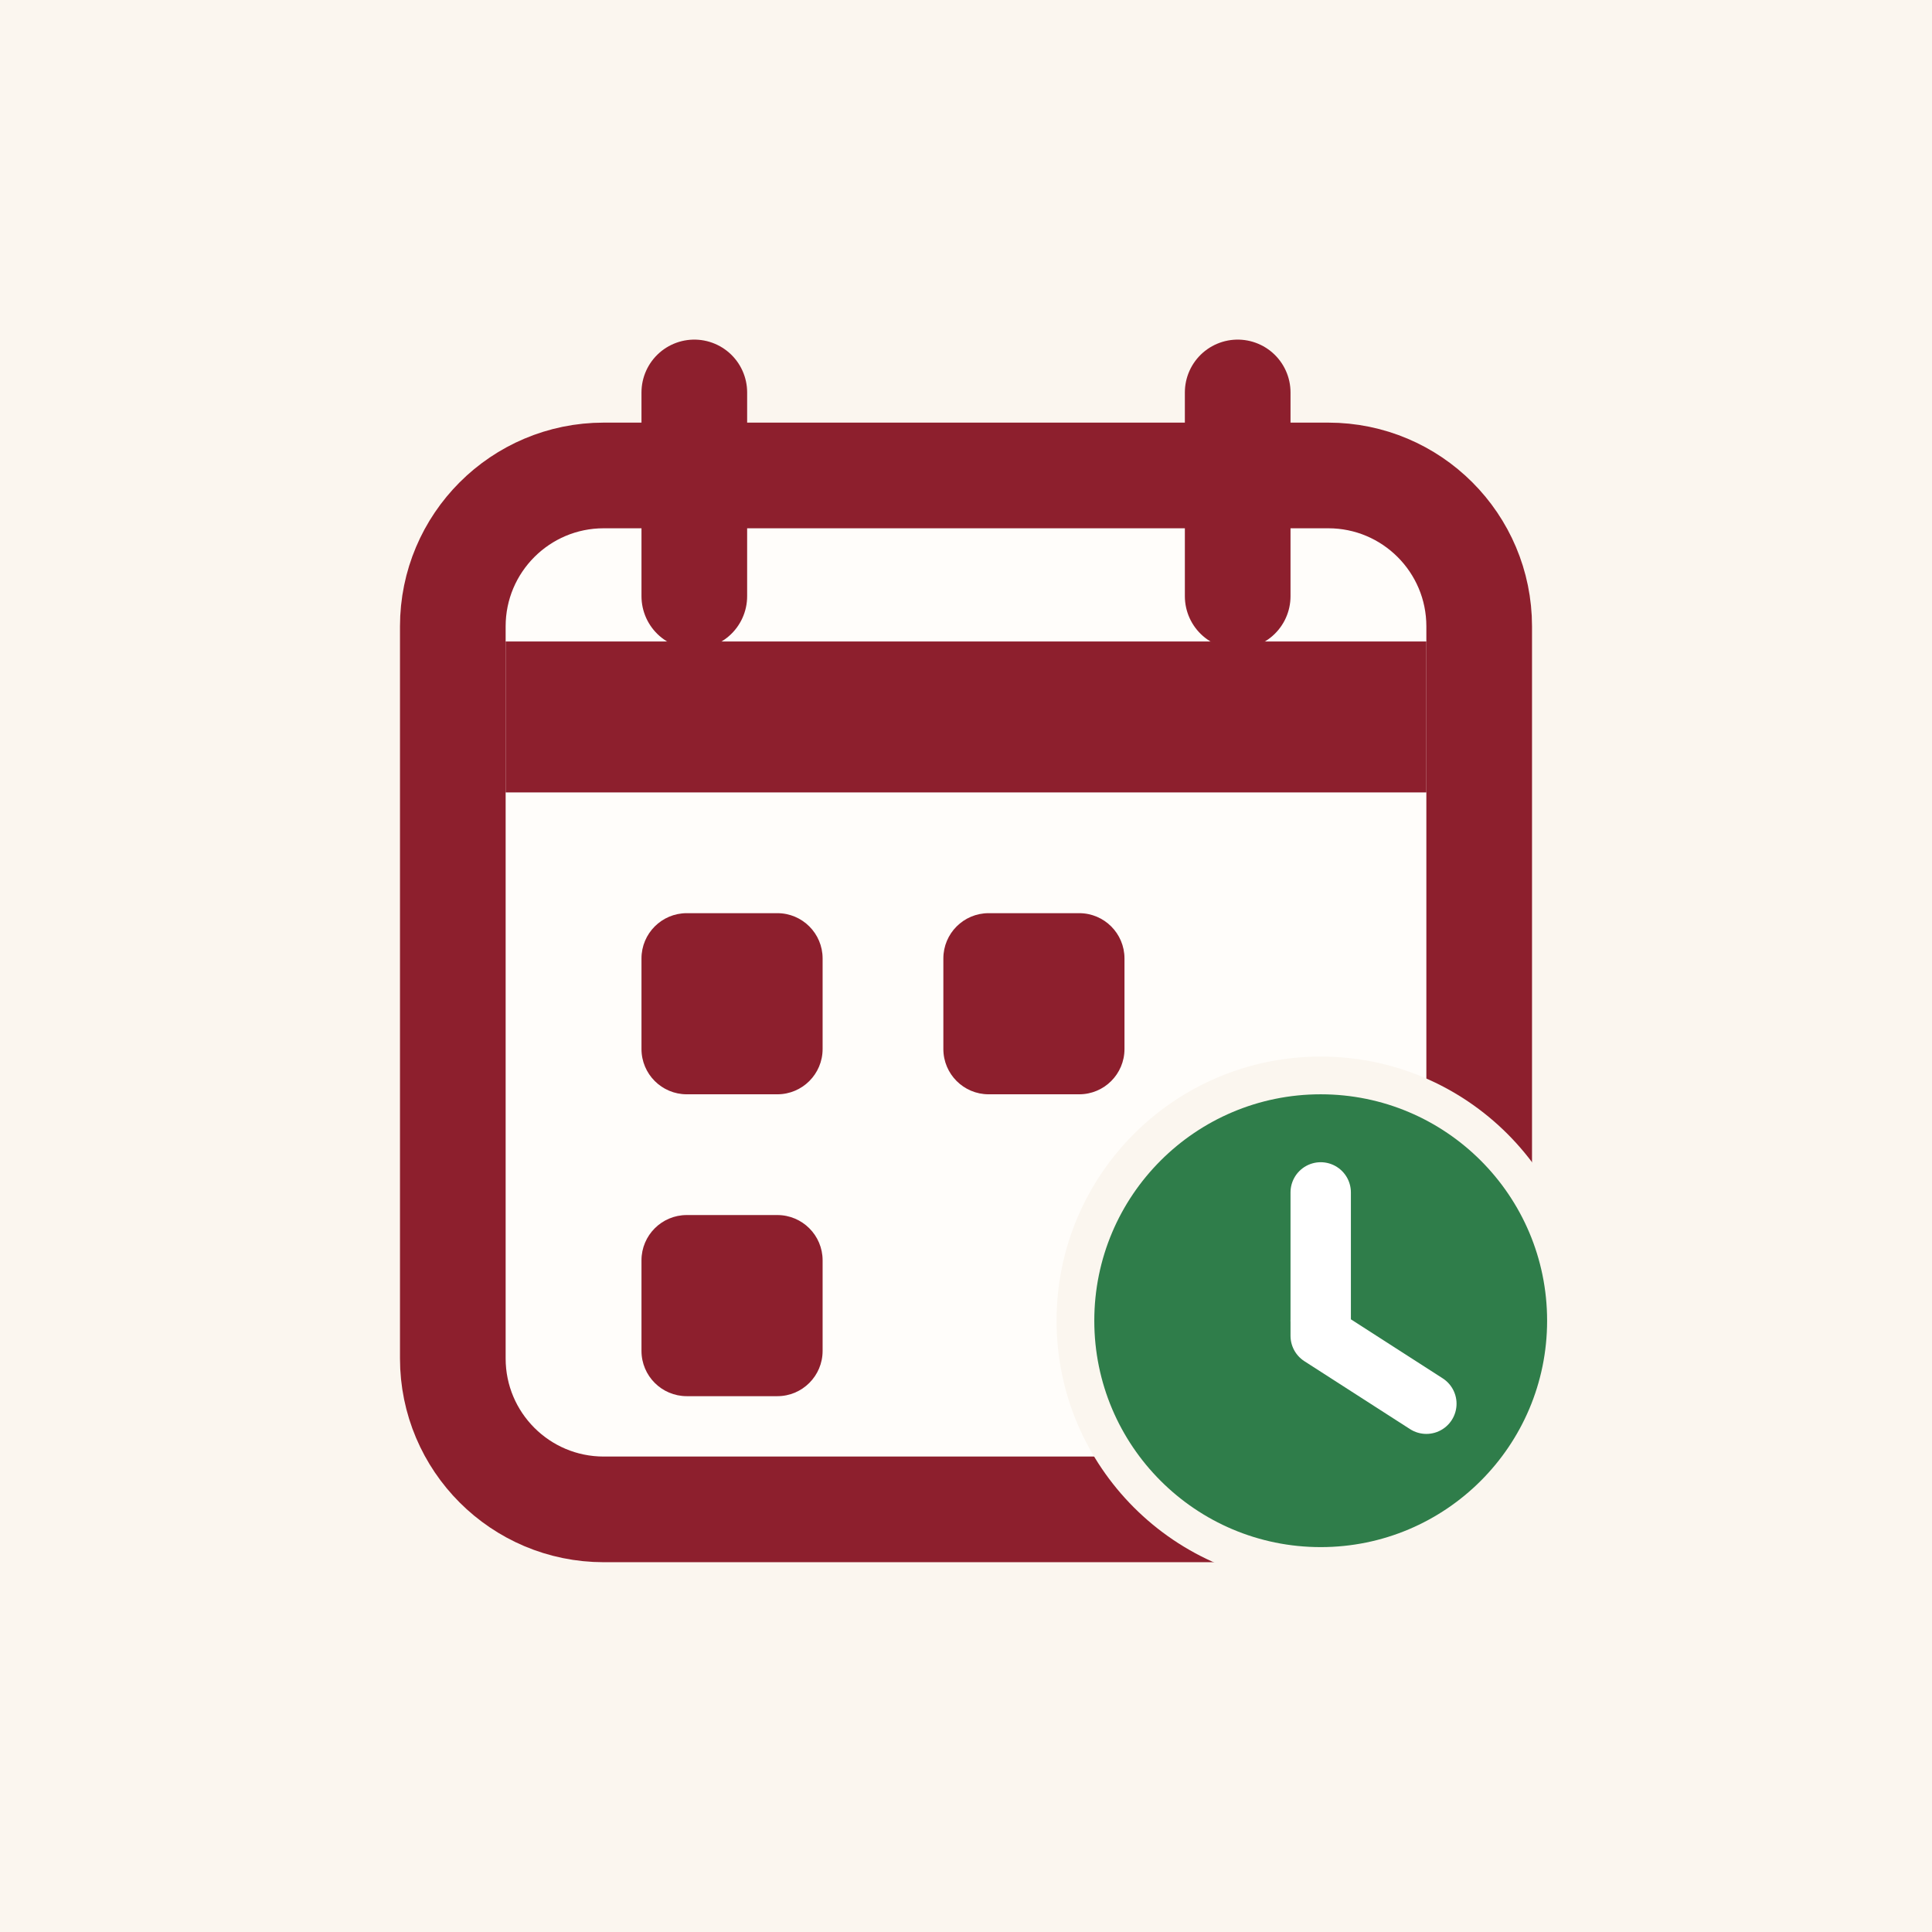
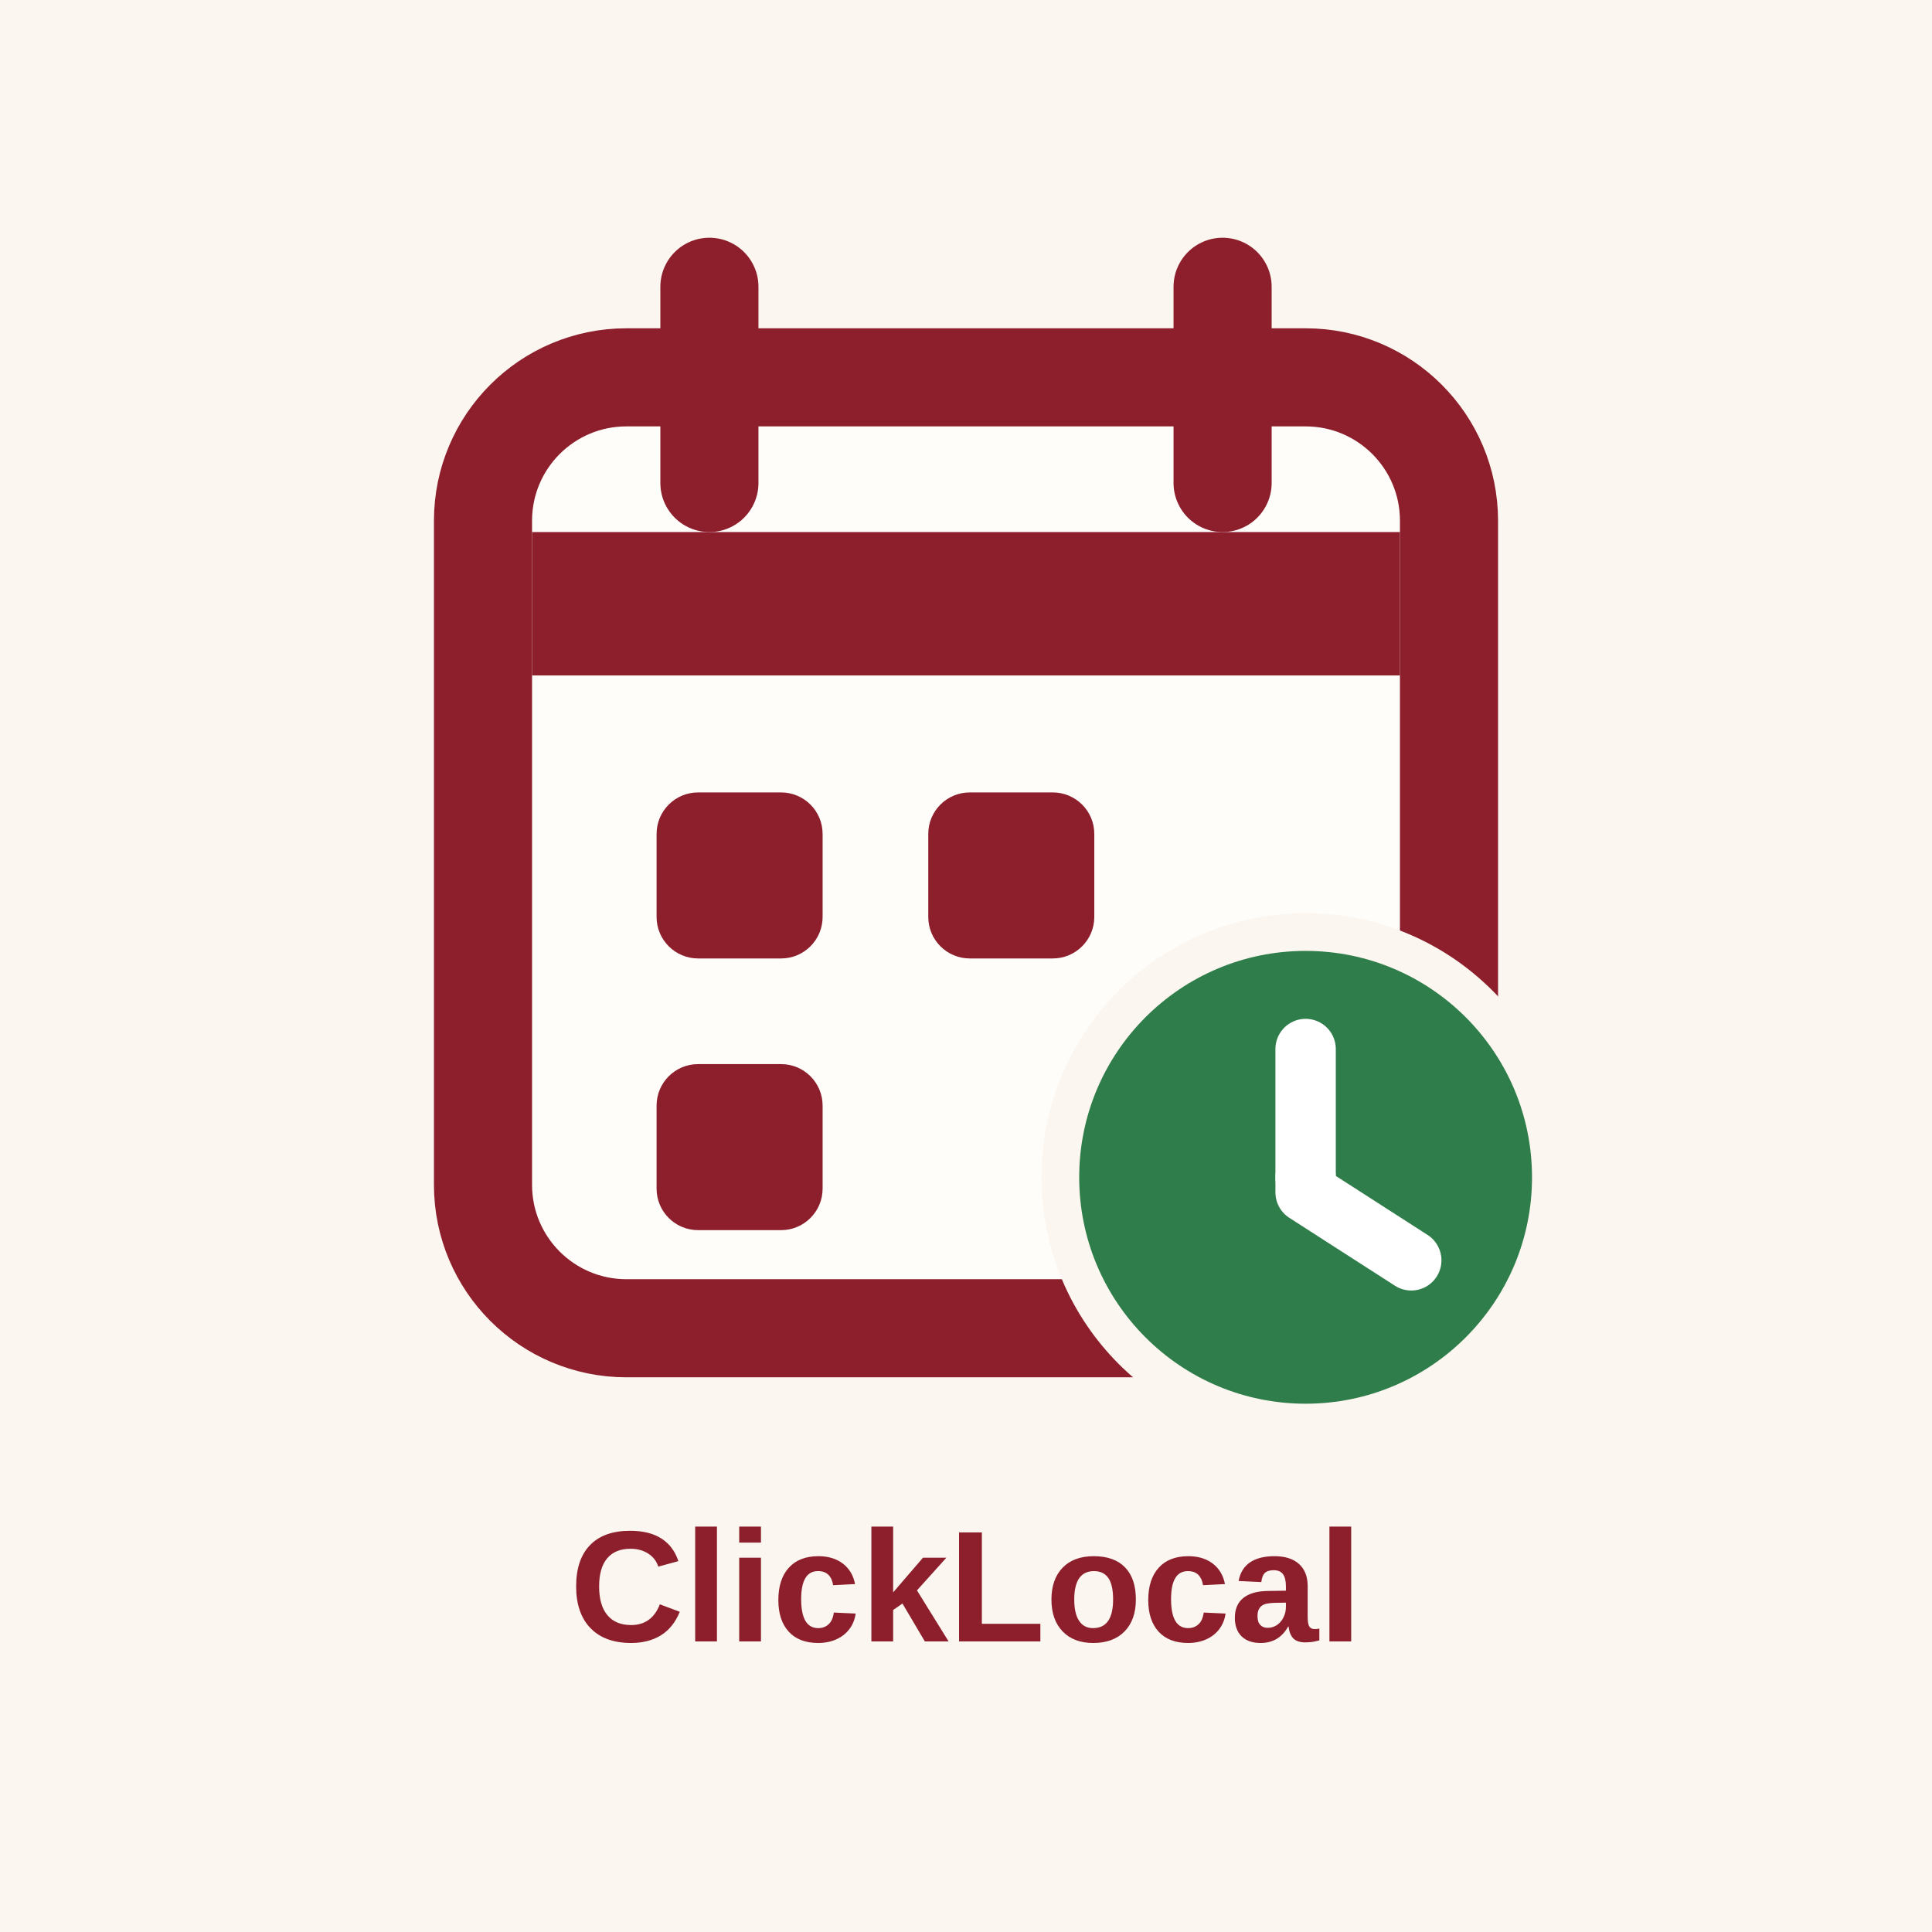
<svg xmlns="http://www.w3.org/2000/svg" viewBox="0 0 512 512" role="img" aria-labelledby="title">
  <rect width="512" height="512" fill="#fbf6ef" />
-   <rect x="120" y="126" width="272" height="274" rx="40" fill="#fffdfa" stroke="#8d1f2d" stroke-width="28" />
-   <path d="M134 190h244" stroke="#8d1f2d" stroke-width="40" />
-   <path d="M184 104v54M328 104v54" stroke="#8d1f2d" stroke-width="28" stroke-linecap="round" />
-   <rect x="170" y="242" width="48" height="48" rx="12" fill="#8d1f2d" />
-   <rect x="250" y="242" width="48" height="48" rx="12" fill="#8d1f2d" />
-   <rect x="170" y="322" width="48" height="48" rx="12" fill="#8d1f2d" />
-   <circle cx="350" cy="350" r="70" fill="#fbf6ef" />
-   <circle cx="350" cy="350" r="60" fill="#2f7d4a" />
-   <path d="M350 316v38l28 18" fill="none" stroke="#ffffff" stroke-width="16" stroke-linecap="round" stroke-linejoin="round" />
-   <circle cx="350" cy="350" r="8" fill="#ffffff" />
+   <rect x="128" y="100" width="256" height="252" rx="38" fill="#fffdfa" stroke="#8d1f2d" stroke-width="26" />
+   <path d="M141 160h230" stroke="#8d1f2d" stroke-width="38" />
+   <path d="M188 76v52M324 76v52" stroke="#8d1f2d" stroke-width="26" stroke-linecap="round" />
+   <rect x="174" y="210" width="44" height="44" rx="11" fill="#8d1f2d" />
+   <rect x="246" y="210" width="44" height="44" rx="11" fill="#8d1f2d" />
+   <rect x="174" y="282" width="44" height="44" rx="11" fill="#8d1f2d" />
+   <circle cx="346" cy="312" r="70" fill="#fbf6ef" />
+   <circle cx="346" cy="312" r="60" fill="#2f7d4a" />
+   <path d="M346 278v38l28 18" fill="none" stroke="#ffffff" stroke-width="16" stroke-linecap="round" stroke-linejoin="round" />
+   <circle cx="346" cy="312" r="8" fill="#ffffff" />
+   <text x="256" y="435" fill="#8d1f2d" font-family="Arial, Helvetica, sans-serif" font-size="42" font-weight="700" text-anchor="middle">ClickLocal</text>
</svg>
